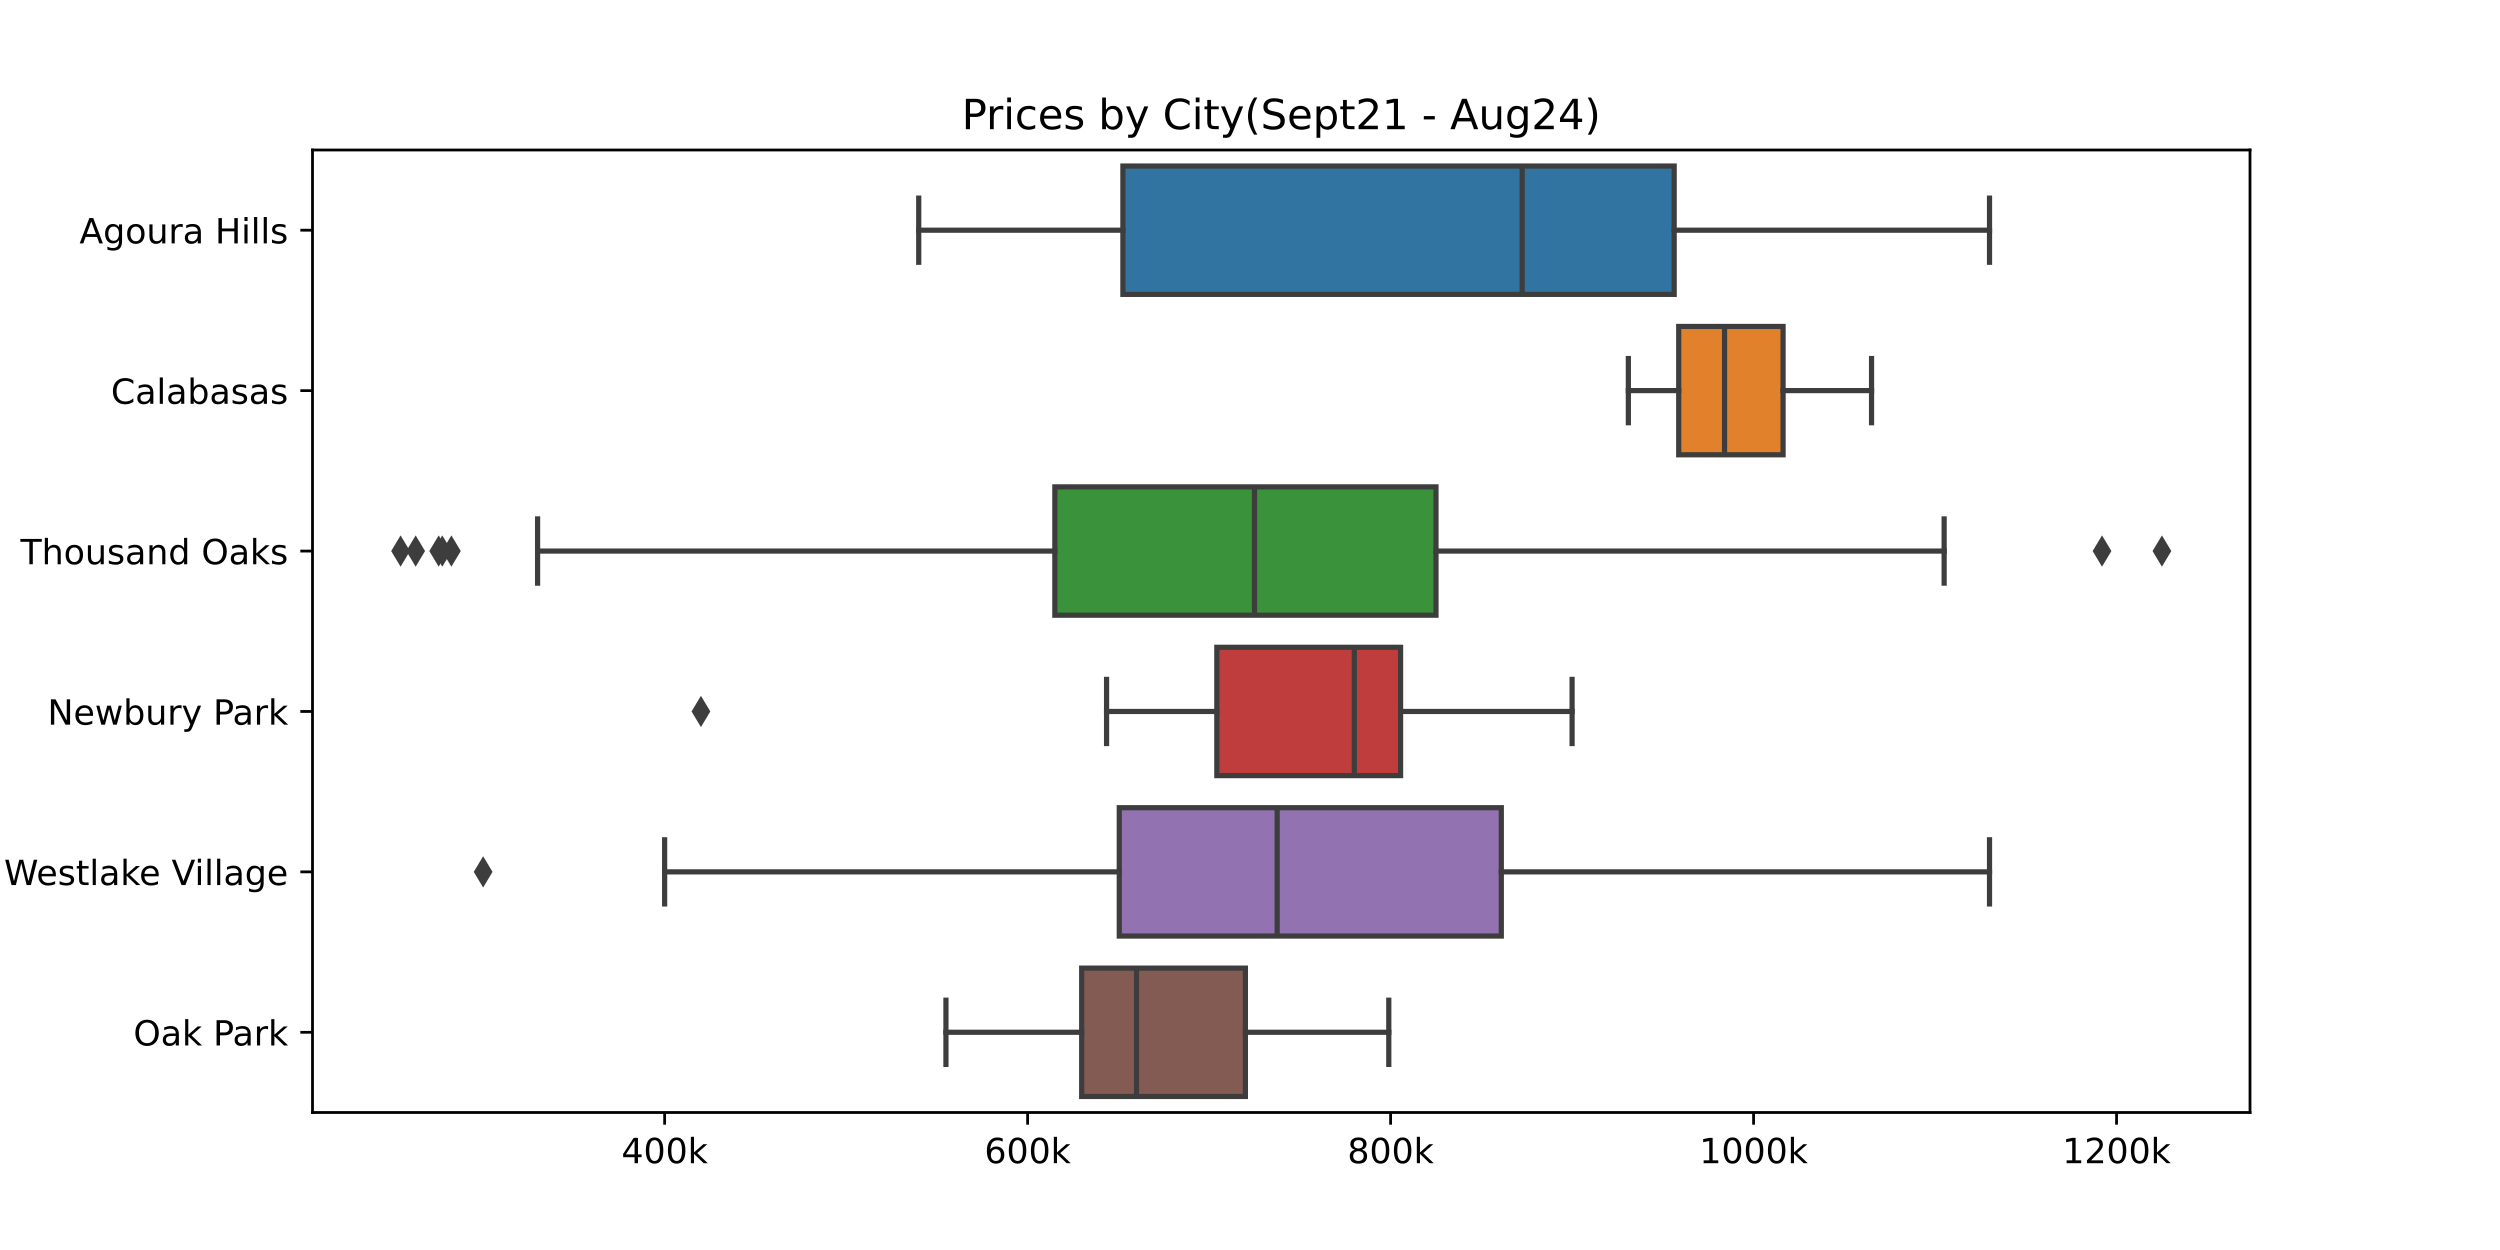
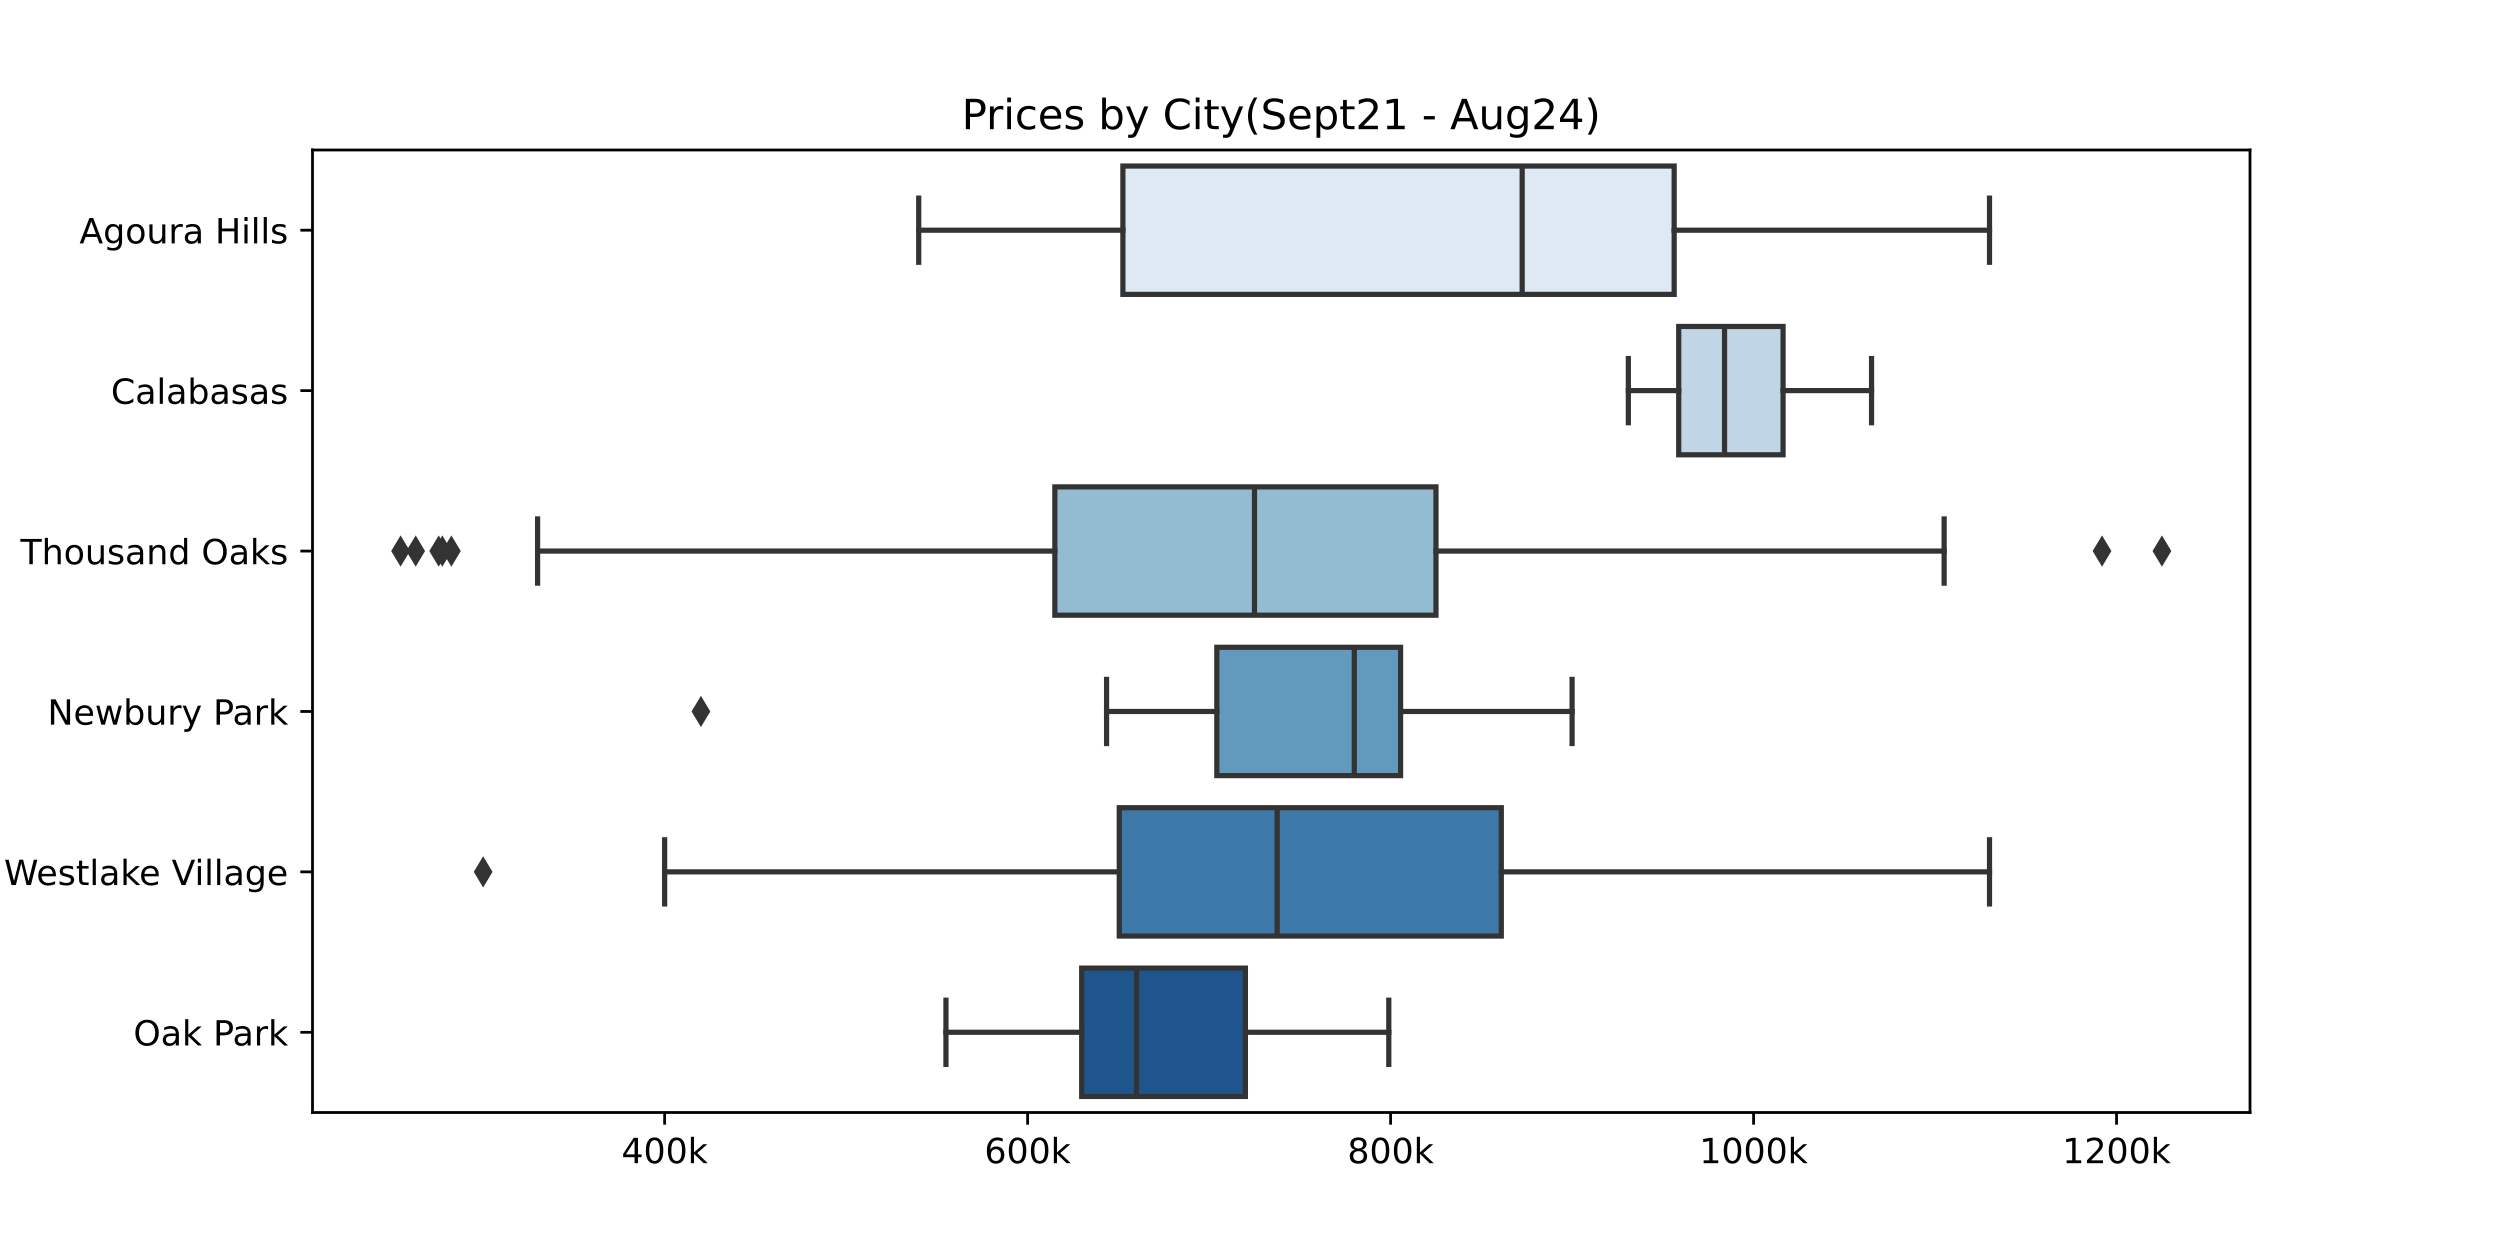
<svg xmlns="http://www.w3.org/2000/svg" xmlns:xlink="http://www.w3.org/1999/xlink" width="720pt" height="360pt" viewBox="0 0 720 360" version="1.1">
  <defs>
    <style type="text/css">*{stroke-linejoin: round; stroke-linecap: butt}</style>
  </defs>
  <g id="figure_1">
    <g id="patch_1">
      <path d="M 0 360  L 720 360  L 720 0  L 0 0  z " style="fill: #ffffff" />
    </g>
    <g id="axes_1">
      <g id="patch_2">
        <path d="M 90 320.4  L 648 320.4  L 648 43.2  L 90 43.2  z " style="fill: #ffffff" />
      </g>
      <g id="patch_3">
-         <path d="M 323.395 47.82  L 323.395 84.78  L 482.163 84.78  L 482.163 47.82  L 323.395 47.82  z " clip-path="url(#p91a67b2b25)" style="fill: #3274a1; stroke: #3d3d3d; stroke-width: 1.5; stroke-linejoin: miter" />
+         <path d="M 323.395 47.82  L 323.395 84.78  L 482.163 84.78  L 482.163 47.82  L 323.395 47.82  z " clip-path="url(#p7407e41c80)" style="fill: #dee9f3; stroke: #333333; stroke-width: 1.5; stroke-linejoin: miter" />
      </g>
      <g id="patch_4">
-         <path d="M 483.47 94.02  L 483.47 130.98  L 513.524 130.98  L 513.524 94.02  L 483.47 94.02  z " clip-path="url(#p91a67b2b25)" style="fill: #e1812c; stroke: #3d3d3d; stroke-width: 1.5; stroke-linejoin: miter" />
+         <path d="M 483.47 94.02  L 483.47 130.98  L 513.524 130.98  L 513.524 94.02  L 483.47 94.02  z " clip-path="url(#p7407e41c80)" style="fill: #c0d5e5; stroke: #333333; stroke-width: 1.5; stroke-linejoin: miter" />
      </g>
      <g id="patch_5">
-         <path d="M 303.794 140.22  L 303.794 177.18  L 413.56 177.18  L 413.56 140.22  L 303.794 140.22  z " clip-path="url(#p91a67b2b25)" style="fill: #3a923a; stroke: #3d3d3d; stroke-width: 1.5; stroke-linejoin: miter" />
+         <path d="M 303.794 140.22  L 303.794 177.18  L 413.56 177.18  L 413.56 140.22  L 303.794 140.22  z " clip-path="url(#p7407e41c80)" style="fill: #93bbd2; stroke: #333333; stroke-width: 1.5; stroke-linejoin: miter" />
      </g>
      <g id="patch_6">
-         <path d="M 350.444 186.42  L 350.444 223.38  L 403.367 223.38  L 403.367 186.42  L 350.444 186.42  z " clip-path="url(#p91a67b2b25)" style="fill: #c03d3e; stroke: #3d3d3d; stroke-width: 1.5; stroke-linejoin: miter" />
+         <path d="M 350.444 186.42  L 350.444 223.38  L 403.367 223.38  L 403.367 186.42  L 350.444 186.42  z " clip-path="url(#p7407e41c80)" style="fill: #629abe; stroke: #333333; stroke-width: 1.5; stroke-linejoin: miter" />
      </g>
      <g id="patch_7">
-         <path d="M 322.35 232.62  L 322.35 269.58  L 432.376 269.58  L 432.376 232.62  L 322.35 232.62  z " clip-path="url(#p91a67b2b25)" style="fill: #9372b2; stroke: #3d3d3d; stroke-width: 1.5; stroke-linejoin: miter" />
+         <path d="M 322.35 232.62  L 322.35 269.58  L 432.376 269.58  L 432.376 232.62  L 322.35 232.62  z " clip-path="url(#p7407e41c80)" style="fill: #3c78a8; stroke: #333333; stroke-width: 1.5; stroke-linejoin: miter" />
      </g>
      <g id="patch_8">
-         <path d="M 311.525 278.82  L 311.525 315.78  L 358.677 315.78  L 358.677 278.82  L 311.525 278.82  z " clip-path="url(#p91a67b2b25)" style="fill: #845b53; stroke: #3d3d3d; stroke-width: 1.5; stroke-linejoin: miter" />
+         <path d="M 311.525 278.82  L 311.525 315.78  L 358.677 315.78  L 358.677 278.82  L 311.525 278.82  z " clip-path="url(#p7407e41c80)" style="fill: #1e558d; stroke: #333333; stroke-width: 1.5; stroke-linejoin: miter" />
      </g>
      <g id="matplotlib.axis_1">
        <g id="xtick_1">
          <g id="line2d_1">
            <defs>
-               <path id="m6dd50bd3ed" d="M 0 0  L 0 3.5  " style="stroke: #000000; stroke-width: 0.8" />
+               <path id="mf06ebfdb02" d="M 0 0  L 0 3.5  " style="stroke: #000000; stroke-width: 0.8" />
            </defs>
            <g>
-               <use xlink:href="#m6dd50bd3ed" x="191.415" y="320.4" style="stroke: #000000; stroke-width: 0.8" />
+               <use xlink:href="#mf06ebfdb02" x="191.415" y="320.4" style="stroke: #000000; stroke-width: 0.8" />
            </g>
          </g>
          <g id="text_1">
            <g transform="translate(178.9763 334.9984) scale(0.1 -0.1)">
              <defs>
                <path id="DejaVuSans-34" d="M 2419 4116  L 825 1625  L 2419 1625  L 2419 4116  z M 2253 4666  L 3047 4666  L 3047 1625  L 3713 1625  L 3713 1100  L 3047 1100  L 3047 0  L 2419 0  L 2419 1100  L 313 1100  L 313 1709  L 2253 4666  z " transform="scale(0.015625)" />
                <path id="DejaVuSans-30" d="M 2034 4250  Q 1547 4250 1301 3770  Q 1056 3291 1056 2328  Q 1056 1369 1301 889  Q 1547 409 2034 409  Q 2525 409 2770 889  Q 3016 1369 3016 2328  Q 3016 3291 2770 3770  Q 2525 4250 2034 4250  z M 2034 4750  Q 2819 4750 3233 4129  Q 3647 3509 3647 2328  Q 3647 1150 3233 529  Q 2819 -91 2034 -91  Q 1250 -91 836 529  Q 422 1150 422 2328  Q 422 3509 836 4129  Q 1250 4750 2034 4750  z " transform="scale(0.015625)" />
                <path id="DejaVuSans-6b" d="M 581 4863  L 1159 4863  L 1159 1991  L 2875 3500  L 3609 3500  L 1753 1863  L 3688 0  L 2938 0  L 1159 1709  L 1159 0  L 581 0  L 581 4863  z " transform="scale(0.015625)" />
              </defs>
              <use xlink:href="#DejaVuSans-34" />
              <use xlink:href="#DejaVuSans-30" x="63.623" />
              <use xlink:href="#DejaVuSans-30" x="127.246" />
              <use xlink:href="#DejaVuSans-6b" x="190.869" />
            </g>
          </g>
        </g>
        <g id="xtick_2">
          <g id="line2d_2">
            <g>
-               <use xlink:href="#m6dd50bd3ed" x="295.954" y="320.4" style="stroke: #000000; stroke-width: 0.8" />
+               <use xlink:href="#mf06ebfdb02" x="295.954" y="320.4" style="stroke: #000000; stroke-width: 0.8" />
            </g>
          </g>
          <g id="text_2">
            <g transform="translate(283.5147 334.9984) scale(0.1 -0.1)">
              <defs>
                <path id="DejaVuSans-36" d="M 2113 2584  Q 1688 2584 1439 2293  Q 1191 2003 1191 1497  Q 1191 994 1439 701  Q 1688 409 2113 409  Q 2538 409 2786 701  Q 3034 994 3034 1497  Q 3034 2003 2786 2293  Q 2538 2584 2113 2584  z M 3366 4563  L 3366 3988  Q 3128 4100 2886 4159  Q 2644 4219 2406 4219  Q 1781 4219 1451 3797  Q 1122 3375 1075 2522  Q 1259 2794 1537 2939  Q 1816 3084 2150 3084  Q 2853 3084 3261 2657  Q 3669 2231 3669 1497  Q 3669 778 3244 343  Q 2819 -91 2113 -91  Q 1303 -91 875 529  Q 447 1150 447 2328  Q 447 3434 972 4092  Q 1497 4750 2381 4750  Q 2619 4750 2861 4703  Q 3103 4656 3366 4563  z " transform="scale(0.015625)" />
              </defs>
              <use xlink:href="#DejaVuSans-36" />
              <use xlink:href="#DejaVuSans-30" x="63.623" />
              <use xlink:href="#DejaVuSans-30" x="127.246" />
              <use xlink:href="#DejaVuSans-6b" x="190.869" />
            </g>
          </g>
        </g>
        <g id="xtick_3">
          <g id="line2d_3">
            <g>
-               <use xlink:href="#m6dd50bd3ed" x="400.492" y="320.4" style="stroke: #000000; stroke-width: 0.8" />
+               <use xlink:href="#mf06ebfdb02" x="400.492" y="320.4" style="stroke: #000000; stroke-width: 0.8" />
            </g>
          </g>
          <g id="text_3">
            <g transform="translate(388.0531 334.9984) scale(0.1 -0.1)">
              <defs>
                <path id="DejaVuSans-38" d="M 2034 2216  Q 1584 2216 1326 1975  Q 1069 1734 1069 1313  Q 1069 891 1326 650  Q 1584 409 2034 409  Q 2484 409 2743 651  Q 3003 894 3003 1313  Q 3003 1734 2745 1975  Q 2488 2216 2034 2216  z M 1403 2484  Q 997 2584 770 2862  Q 544 3141 544 3541  Q 544 4100 942 4425  Q 1341 4750 2034 4750  Q 2731 4750 3128 4425  Q 3525 4100 3525 3541  Q 3525 3141 3298 2862  Q 3072 2584 2669 2484  Q 3125 2378 3379 2068  Q 3634 1759 3634 1313  Q 3634 634 3220 271  Q 2806 -91 2034 -91  Q 1263 -91 848 271  Q 434 634 434 1313  Q 434 1759 690 2068  Q 947 2378 1403 2484  z M 1172 3481  Q 1172 3119 1398 2916  Q 1625 2713 2034 2713  Q 2441 2713 2670 2916  Q 2900 3119 2900 3481  Q 2900 3844 2670 4047  Q 2441 4250 2034 4250  Q 1625 4250 1398 4047  Q 1172 3844 1172 3481  z " transform="scale(0.015625)" />
              </defs>
              <use xlink:href="#DejaVuSans-38" />
              <use xlink:href="#DejaVuSans-30" x="63.623" />
              <use xlink:href="#DejaVuSans-30" x="127.246" />
              <use xlink:href="#DejaVuSans-6b" x="190.869" />
            </g>
          </g>
        </g>
        <g id="xtick_4">
          <g id="line2d_4">
            <g>
-               <use xlink:href="#m6dd50bd3ed" x="505.031" y="320.4" style="stroke: #000000; stroke-width: 0.8" />
+               <use xlink:href="#mf06ebfdb02" x="505.031" y="320.4" style="stroke: #000000; stroke-width: 0.8" />
            </g>
          </g>
          <g id="text_4">
            <g transform="translate(489.4103 334.9984) scale(0.1 -0.1)">
              <defs>
                <path id="DejaVuSans-31" d="M 794 531  L 1825 531  L 1825 4091  L 703 3866  L 703 4441  L 1819 4666  L 2450 4666  L 2450 531  L 3481 531  L 3481 0  L 794 0  L 794 531  z " transform="scale(0.015625)" />
              </defs>
              <use xlink:href="#DejaVuSans-31" />
              <use xlink:href="#DejaVuSans-30" x="63.623" />
              <use xlink:href="#DejaVuSans-30" x="127.246" />
              <use xlink:href="#DejaVuSans-30" x="190.869" />
              <use xlink:href="#DejaVuSans-6b" x="254.492" />
            </g>
          </g>
        </g>
        <g id="xtick_5">
          <g id="line2d_5">
            <g>
-               <use xlink:href="#m6dd50bd3ed" x="609.569" y="320.4" style="stroke: #000000; stroke-width: 0.8" />
+               <use xlink:href="#mf06ebfdb02" x="609.569" y="320.4" style="stroke: #000000; stroke-width: 0.8" />
            </g>
          </g>
          <g id="text_5">
            <g transform="translate(593.9487 334.9984) scale(0.1 -0.1)">
              <defs>
                <path id="DejaVuSans-32" d="M 1228 531  L 3431 531  L 3431 0  L 469 0  L 469 531  Q 828 903 1448 1529  Q 2069 2156 2228 2338  Q 2531 2678 2651 2914  Q 2772 3150 2772 3378  Q 2772 3750 2511 3984  Q 2250 4219 1831 4219  Q 1534 4219 1204 4116  Q 875 4013 500 3803  L 500 4441  Q 881 4594 1212 4672  Q 1544 4750 1819 4750  Q 2544 4750 2975 4387  Q 3406 4025 3406 3419  Q 3406 3131 3298 2873  Q 3191 2616 2906 2266  Q 2828 2175 2409 1742  Q 1991 1309 1228 531  z " transform="scale(0.015625)" />
              </defs>
              <use xlink:href="#DejaVuSans-31" />
              <use xlink:href="#DejaVuSans-32" x="63.623" />
              <use xlink:href="#DejaVuSans-30" x="127.246" />
              <use xlink:href="#DejaVuSans-30" x="190.869" />
              <use xlink:href="#DejaVuSans-6b" x="254.492" />
            </g>
          </g>
        </g>
      </g>
      <g id="matplotlib.axis_2">
        <g id="ytick_1">
          <g id="line2d_6">
            <defs>
-               <path id="meeba6865dc" d="M 0 0  L -3.5 0  " style="stroke: #000000; stroke-width: 0.8" />
+               <path id="mc9dc3279f4" d="M 0 0  L -3.5 0  " style="stroke: #000000; stroke-width: 0.8" />
            </defs>
            <g>
-               <use xlink:href="#meeba6865dc" x="90" y="66.3" style="stroke: #000000; stroke-width: 0.8" />
+               <use xlink:href="#mc9dc3279f4" x="90" y="66.3" style="stroke: #000000; stroke-width: 0.8" />
            </g>
          </g>
          <g id="text_6">
            <g transform="translate(22.87344 70.09922) scale(0.1 -0.1)">
              <defs>
                <path id="DejaVuSans-41" d="M 2188 4044  L 1331 1722  L 3047 1722  L 2188 4044  z M 1831 4666  L 2547 4666  L 4325 0  L 3669 0  L 3244 1197  L 1141 1197  L 716 0  L 50 0  L 1831 4666  z " transform="scale(0.015625)" />
                <path id="DejaVuSans-67" d="M 2906 1791  Q 2906 2416 2648 2759  Q 2391 3103 1925 3103  Q 1463 3103 1205 2759  Q 947 2416 947 1791  Q 947 1169 1205 825  Q 1463 481 1925 481  Q 2391 481 2648 825  Q 2906 1169 2906 1791  z M 3481 434  Q 3481 -459 3084 -895  Q 2688 -1331 1869 -1331  Q 1566 -1331 1297 -1286  Q 1028 -1241 775 -1147  L 775 -588  Q 1028 -725 1275 -790  Q 1522 -856 1778 -856  Q 2344 -856 2625 -561  Q 2906 -266 2906 331  L 2906 616  Q 2728 306 2450 153  Q 2172 0 1784 0  Q 1141 0 747 490  Q 353 981 353 1791  Q 353 2603 747 3093  Q 1141 3584 1784 3584  Q 2172 3584 2450 3431  Q 2728 3278 2906 2969  L 2906 3500  L 3481 3500  L 3481 434  z " transform="scale(0.015625)" />
                <path id="DejaVuSans-6f" d="M 1959 3097  Q 1497 3097 1228 2736  Q 959 2375 959 1747  Q 959 1119 1226 758  Q 1494 397 1959 397  Q 2419 397 2687 759  Q 2956 1122 2956 1747  Q 2956 2369 2687 2733  Q 2419 3097 1959 3097  z M 1959 3584  Q 2709 3584 3137 3096  Q 3566 2609 3566 1747  Q 3566 888 3137 398  Q 2709 -91 1959 -91  Q 1206 -91 779 398  Q 353 888 353 1747  Q 353 2609 779 3096  Q 1206 3584 1959 3584  z " transform="scale(0.015625)" />
                <path id="DejaVuSans-75" d="M 544 1381  L 544 3500  L 1119 3500  L 1119 1403  Q 1119 906 1312 657  Q 1506 409 1894 409  Q 2359 409 2629 706  Q 2900 1003 2900 1516  L 2900 3500  L 3475 3500  L 3475 0  L 2900 0  L 2900 538  Q 2691 219 2414 64  Q 2138 -91 1772 -91  Q 1169 -91 856 284  Q 544 659 544 1381  z M 1991 3584  L 1991 3584  z " transform="scale(0.015625)" />
                <path id="DejaVuSans-72" d="M 2631 2963  Q 2534 3019 2420 3045  Q 2306 3072 2169 3072  Q 1681 3072 1420 2755  Q 1159 2438 1159 1844  L 1159 0  L 581 0  L 581 3500  L 1159 3500  L 1159 2956  Q 1341 3275 1631 3429  Q 1922 3584 2338 3584  Q 2397 3584 2469 3576  Q 2541 3569 2628 3553  L 2631 2963  z " transform="scale(0.015625)" />
                <path id="DejaVuSans-61" d="M 2194 1759  Q 1497 1759 1228 1600  Q 959 1441 959 1056  Q 959 750 1161 570  Q 1363 391 1709 391  Q 2188 391 2477 730  Q 2766 1069 2766 1631  L 2766 1759  L 2194 1759  z M 3341 1997  L 3341 0  L 2766 0  L 2766 531  Q 2569 213 2275 61  Q 1981 -91 1556 -91  Q 1019 -91 701 211  Q 384 513 384 1019  Q 384 1609 779 1909  Q 1175 2209 1959 2209  L 2766 2209  L 2766 2266  Q 2766 2663 2505 2880  Q 2244 3097 1772 3097  Q 1472 3097 1187 3025  Q 903 2953 641 2809  L 641 3341  Q 956 3463 1253 3523  Q 1550 3584 1831 3584  Q 2591 3584 2966 3190  Q 3341 2797 3341 1997  z " transform="scale(0.015625)" />
                <path id="DejaVuSans-20" transform="scale(0.015625)" />
                <path id="DejaVuSans-48" d="M 628 4666  L 1259 4666  L 1259 2753  L 3553 2753  L 3553 4666  L 4184 4666  L 4184 0  L 3553 0  L 3553 2222  L 1259 2222  L 1259 0  L 628 0  L 628 4666  z " transform="scale(0.015625)" />
                <path id="DejaVuSans-69" d="M 603 3500  L 1178 3500  L 1178 0  L 603 0  L 603 3500  z M 603 4863  L 1178 4863  L 1178 4134  L 603 4134  L 603 4863  z " transform="scale(0.015625)" />
                <path id="DejaVuSans-6c" d="M 603 4863  L 1178 4863  L 1178 0  L 603 0  L 603 4863  z " transform="scale(0.015625)" />
                <path id="DejaVuSans-73" d="M 2834 3397  L 2834 2853  Q 2591 2978 2328 3040  Q 2066 3103 1784 3103  Q 1356 3103 1142 2972  Q 928 2841 928 2578  Q 928 2378 1081 2264  Q 1234 2150 1697 2047  L 1894 2003  Q 2506 1872 2764 1633  Q 3022 1394 3022 966  Q 3022 478 2636 193  Q 2250 -91 1575 -91  Q 1294 -91 989 -36  Q 684 19 347 128  L 347 722  Q 666 556 975 473  Q 1284 391 1588 391  Q 1994 391 2212 530  Q 2431 669 2431 922  Q 2431 1156 2273 1281  Q 2116 1406 1581 1522  L 1381 1569  Q 847 1681 609 1914  Q 372 2147 372 2553  Q 372 3047 722 3315  Q 1072 3584 1716 3584  Q 2034 3584 2315 3537  Q 2597 3491 2834 3397  z " transform="scale(0.015625)" />
              </defs>
              <use xlink:href="#DejaVuSans-41" />
              <use xlink:href="#DejaVuSans-67" x="68.408" />
              <use xlink:href="#DejaVuSans-6f" x="131.885" />
              <use xlink:href="#DejaVuSans-75" x="193.066" />
              <use xlink:href="#DejaVuSans-72" x="256.445" />
              <use xlink:href="#DejaVuSans-61" x="297.559" />
              <use xlink:href="#DejaVuSans-20" x="358.838" />
              <use xlink:href="#DejaVuSans-48" x="390.625" />
              <use xlink:href="#DejaVuSans-69" x="465.82" />
              <use xlink:href="#DejaVuSans-6c" x="493.604" />
              <use xlink:href="#DejaVuSans-6c" x="521.387" />
              <use xlink:href="#DejaVuSans-73" x="549.17" />
            </g>
          </g>
        </g>
        <g id="ytick_2">
          <g id="line2d_7">
            <g>
-               <use xlink:href="#meeba6865dc" x="90" y="112.5" style="stroke: #000000; stroke-width: 0.8" />
+               <use xlink:href="#mc9dc3279f4" x="90" y="112.5" style="stroke: #000000; stroke-width: 0.8" />
            </g>
          </g>
          <g id="text_7">
            <g transform="translate(31.95938 116.2992) scale(0.1 -0.1)">
              <defs>
                <path id="DejaVuSans-43" d="M 4122 4306  L 4122 3641  Q 3803 3938 3442 4084  Q 3081 4231 2675 4231  Q 1875 4231 1450 3742  Q 1025 3253 1025 2328  Q 1025 1406 1450 917  Q 1875 428 2675 428  Q 3081 428 3442 575  Q 3803 722 4122 1019  L 4122 359  Q 3791 134 3420 21  Q 3050 -91 2638 -91  Q 1578 -91 968 557  Q 359 1206 359 2328  Q 359 3453 968 4101  Q 1578 4750 2638 4750  Q 3056 4750 3426 4639  Q 3797 4528 4122 4306  z " transform="scale(0.015625)" />
                <path id="DejaVuSans-62" d="M 3116 1747  Q 3116 2381 2855 2742  Q 2594 3103 2138 3103  Q 1681 3103 1420 2742  Q 1159 2381 1159 1747  Q 1159 1113 1420 752  Q 1681 391 2138 391  Q 2594 391 2855 752  Q 3116 1113 3116 1747  z M 1159 2969  Q 1341 3281 1617 3432  Q 1894 3584 2278 3584  Q 2916 3584 3314 3078  Q 3713 2572 3713 1747  Q 3713 922 3314 415  Q 2916 -91 2278 -91  Q 1894 -91 1617 61  Q 1341 213 1159 525  L 1159 0  L 581 0  L 581 4863  L 1159 4863  L 1159 2969  z " transform="scale(0.015625)" />
              </defs>
              <use xlink:href="#DejaVuSans-43" />
              <use xlink:href="#DejaVuSans-61" x="69.824" />
              <use xlink:href="#DejaVuSans-6c" x="131.104" />
              <use xlink:href="#DejaVuSans-61" x="158.887" />
              <use xlink:href="#DejaVuSans-62" x="220.166" />
              <use xlink:href="#DejaVuSans-61" x="283.643" />
              <use xlink:href="#DejaVuSans-73" x="344.922" />
              <use xlink:href="#DejaVuSans-61" x="397.021" />
              <use xlink:href="#DejaVuSans-73" x="458.301" />
            </g>
          </g>
        </g>
        <g id="ytick_3">
          <g id="line2d_8">
            <g>
-               <use xlink:href="#meeba6865dc" x="90" y="158.7" style="stroke: #000000; stroke-width: 0.8" />
+               <use xlink:href="#mc9dc3279f4" x="90" y="158.7" style="stroke: #000000; stroke-width: 0.8" />
            </g>
          </g>
          <g id="text_8">
            <g transform="translate(5.896875 162.4992) scale(0.1 -0.1)">
              <defs>
                <path id="DejaVuSans-54" d="M -19 4666  L 3928 4666  L 3928 4134  L 2272 4134  L 2272 0  L 1638 0  L 1638 4134  L -19 4134  L -19 4666  z " transform="scale(0.015625)" />
                <path id="DejaVuSans-68" d="M 3513 2113  L 3513 0  L 2938 0  L 2938 2094  Q 2938 2591 2744 2837  Q 2550 3084 2163 3084  Q 1697 3084 1428 2787  Q 1159 2491 1159 1978  L 1159 0  L 581 0  L 581 4863  L 1159 4863  L 1159 2956  Q 1366 3272 1645 3428  Q 1925 3584 2291 3584  Q 2894 3584 3203 3211  Q 3513 2838 3513 2113  z " transform="scale(0.015625)" />
                <path id="DejaVuSans-6e" d="M 3513 2113  L 3513 0  L 2938 0  L 2938 2094  Q 2938 2591 2744 2837  Q 2550 3084 2163 3084  Q 1697 3084 1428 2787  Q 1159 2491 1159 1978  L 1159 0  L 581 0  L 581 3500  L 1159 3500  L 1159 2956  Q 1366 3272 1645 3428  Q 1925 3584 2291 3584  Q 2894 3584 3203 3211  Q 3513 2838 3513 2113  z " transform="scale(0.015625)" />
                <path id="DejaVuSans-64" d="M 2906 2969  L 2906 4863  L 3481 4863  L 3481 0  L 2906 0  L 2906 525  Q 2725 213 2448 61  Q 2172 -91 1784 -91  Q 1150 -91 751 415  Q 353 922 353 1747  Q 353 2572 751 3078  Q 1150 3584 1784 3584  Q 2172 3584 2448 3432  Q 2725 3281 2906 2969  z M 947 1747  Q 947 1113 1208 752  Q 1469 391 1925 391  Q 2381 391 2643 752  Q 2906 1113 2906 1747  Q 2906 2381 2643 2742  Q 2381 3103 1925 3103  Q 1469 3103 1208 2742  Q 947 2381 947 1747  z " transform="scale(0.015625)" />
                <path id="DejaVuSans-4f" d="M 2522 4238  Q 1834 4238 1429 3725  Q 1025 3213 1025 2328  Q 1025 1447 1429 934  Q 1834 422 2522 422  Q 3209 422 3611 934  Q 4013 1447 4013 2328  Q 4013 3213 3611 3725  Q 3209 4238 2522 4238  z M 2522 4750  Q 3503 4750 4090 4092  Q 4678 3434 4678 2328  Q 4678 1225 4090 567  Q 3503 -91 2522 -91  Q 1538 -91 948 565  Q 359 1222 359 2328  Q 359 3434 948 4092  Q 1538 4750 2522 4750  z " transform="scale(0.015625)" />
              </defs>
              <use xlink:href="#DejaVuSans-54" />
              <use xlink:href="#DejaVuSans-68" x="61.084" />
              <use xlink:href="#DejaVuSans-6f" x="124.463" />
              <use xlink:href="#DejaVuSans-75" x="185.645" />
              <use xlink:href="#DejaVuSans-73" x="249.023" />
              <use xlink:href="#DejaVuSans-61" x="301.123" />
              <use xlink:href="#DejaVuSans-6e" x="362.402" />
              <use xlink:href="#DejaVuSans-64" x="425.781" />
              <use xlink:href="#DejaVuSans-20" x="489.258" />
              <use xlink:href="#DejaVuSans-4f" x="521.045" />
              <use xlink:href="#DejaVuSans-61" x="599.756" />
              <use xlink:href="#DejaVuSans-6b" x="661.035" />
              <use xlink:href="#DejaVuSans-73" x="718.945" />
            </g>
          </g>
        </g>
        <g id="ytick_4">
          <g id="line2d_9">
            <g>
-               <use xlink:href="#meeba6865dc" x="90" y="204.9" style="stroke: #000000; stroke-width: 0.8" />
+               <use xlink:href="#mc9dc3279f4" x="90" y="204.9" style="stroke: #000000; stroke-width: 0.8" />
            </g>
          </g>
          <g id="text_9">
            <g transform="translate(13.68437 208.6992) scale(0.1 -0.1)">
              <defs>
                <path id="DejaVuSans-4e" d="M 628 4666  L 1478 4666  L 3547 763  L 3547 4666  L 4159 4666  L 4159 0  L 3309 0  L 1241 3903  L 1241 0  L 628 0  L 628 4666  z " transform="scale(0.015625)" />
                <path id="DejaVuSans-65" d="M 3597 1894  L 3597 1613  L 953 1613  Q 991 1019 1311 708  Q 1631 397 2203 397  Q 2534 397 2845 478  Q 3156 559 3463 722  L 3463 178  Q 3153 47 2828 -22  Q 2503 -91 2169 -91  Q 1331 -91 842 396  Q 353 884 353 1716  Q 353 2575 817 3079  Q 1281 3584 2069 3584  Q 2775 3584 3186 3129  Q 3597 2675 3597 1894  z M 3022 2063  Q 3016 2534 2758 2815  Q 2500 3097 2075 3097  Q 1594 3097 1305 2825  Q 1016 2553 972 2059  L 3022 2063  z " transform="scale(0.015625)" />
                <path id="DejaVuSans-77" d="M 269 3500  L 844 3500  L 1563 769  L 2278 3500  L 2956 3500  L 3675 769  L 4391 3500  L 4966 3500  L 4050 0  L 3372 0  L 2619 2869  L 1863 0  L 1184 0  L 269 3500  z " transform="scale(0.015625)" />
                <path id="DejaVuSans-79" d="M 2059 -325  Q 1816 -950 1584 -1140  Q 1353 -1331 966 -1331  L 506 -1331  L 506 -850  L 844 -850  Q 1081 -850 1212 -737  Q 1344 -625 1503 -206  L 1606 56  L 191 3500  L 800 3500  L 1894 763  L 2988 3500  L 3597 3500  L 2059 -325  z " transform="scale(0.015625)" />
                <path id="DejaVuSans-50" d="M 1259 4147  L 1259 2394  L 2053 2394  Q 2494 2394 2734 2622  Q 2975 2850 2975 3272  Q 2975 3691 2734 3919  Q 2494 4147 2053 4147  L 1259 4147  z M 628 4666  L 2053 4666  Q 2838 4666 3239 4311  Q 3641 3956 3641 3272  Q 3641 2581 3239 2228  Q 2838 1875 2053 1875  L 1259 1875  L 1259 0  L 628 0  L 628 4666  z " transform="scale(0.015625)" />
              </defs>
              <use xlink:href="#DejaVuSans-4e" />
              <use xlink:href="#DejaVuSans-65" x="74.805" />
              <use xlink:href="#DejaVuSans-77" x="136.328" />
              <use xlink:href="#DejaVuSans-62" x="218.115" />
              <use xlink:href="#DejaVuSans-75" x="281.592" />
              <use xlink:href="#DejaVuSans-72" x="344.971" />
              <use xlink:href="#DejaVuSans-79" x="386.084" />
              <use xlink:href="#DejaVuSans-20" x="445.264" />
              <use xlink:href="#DejaVuSans-50" x="477.051" />
              <use xlink:href="#DejaVuSans-61" x="532.854" />
              <use xlink:href="#DejaVuSans-72" x="594.133" />
              <use xlink:href="#DejaVuSans-6b" x="635.246" />
            </g>
          </g>
        </g>
        <g id="ytick_5">
          <g id="line2d_10">
            <g>
-               <use xlink:href="#meeba6865dc" x="90" y="251.1" style="stroke: #000000; stroke-width: 0.8" />
+               <use xlink:href="#mc9dc3279f4" x="90" y="251.1" style="stroke: #000000; stroke-width: 0.8" />
            </g>
          </g>
          <g id="text_10">
            <g transform="translate(1.171875 254.8992) scale(0.1 -0.1)">
              <defs>
                <path id="DejaVuSans-57" d="M 213 4666  L 850 4666  L 1831 722  L 2809 4666  L 3519 4666  L 4500 722  L 5478 4666  L 6119 4666  L 4947 0  L 4153 0  L 3169 4050  L 2175 0  L 1381 0  L 213 4666  z " transform="scale(0.015625)" />
                <path id="DejaVuSans-74" d="M 1172 4494  L 1172 3500  L 2356 3500  L 2356 3053  L 1172 3053  L 1172 1153  Q 1172 725 1289 603  Q 1406 481 1766 481  L 2356 481  L 2356 0  L 1766 0  Q 1100 0 847 248  Q 594 497 594 1153  L 594 3053  L 172 3053  L 172 3500  L 594 3500  L 594 4494  L 1172 4494  z " transform="scale(0.015625)" />
                <path id="DejaVuSans-56" d="M 1831 0  L 50 4666  L 709 4666  L 2188 738  L 3669 4666  L 4325 4666  L 2547 0  L 1831 0  z " transform="scale(0.015625)" />
              </defs>
              <use xlink:href="#DejaVuSans-57" />
              <use xlink:href="#DejaVuSans-65" x="93.002" />
              <use xlink:href="#DejaVuSans-73" x="154.525" />
              <use xlink:href="#DejaVuSans-74" x="206.625" />
              <use xlink:href="#DejaVuSans-6c" x="245.834" />
              <use xlink:href="#DejaVuSans-61" x="273.617" />
              <use xlink:href="#DejaVuSans-6b" x="334.896" />
              <use xlink:href="#DejaVuSans-65" x="389.182" />
              <use xlink:href="#DejaVuSans-20" x="450.705" />
              <use xlink:href="#DejaVuSans-56" x="482.492" />
              <use xlink:href="#DejaVuSans-69" x="548.65" />
              <use xlink:href="#DejaVuSans-6c" x="576.434" />
              <use xlink:href="#DejaVuSans-6c" x="604.217" />
              <use xlink:href="#DejaVuSans-61" x="632" />
              <use xlink:href="#DejaVuSans-67" x="693.279" />
              <use xlink:href="#DejaVuSans-65" x="756.756" />
            </g>
          </g>
        </g>
        <g id="ytick_6">
          <g id="line2d_11">
            <g>
-               <use xlink:href="#meeba6865dc" x="90" y="297.3" style="stroke: #000000; stroke-width: 0.8" />
+               <use xlink:href="#mc9dc3279f4" x="90" y="297.3" style="stroke: #000000; stroke-width: 0.8" />
            </g>
          </g>
          <g id="text_11">
            <g transform="translate(38.42188 301.0992) scale(0.1 -0.1)">
              <use xlink:href="#DejaVuSans-4f" />
              <use xlink:href="#DejaVuSans-61" x="78.711" />
              <use xlink:href="#DejaVuSans-6b" x="139.99" />
              <use xlink:href="#DejaVuSans-20" x="197.9" />
              <use xlink:href="#DejaVuSans-50" x="229.688" />
              <use xlink:href="#DejaVuSans-61" x="285.49" />
              <use xlink:href="#DejaVuSans-72" x="346.77" />
              <use xlink:href="#DejaVuSans-6b" x="387.883" />
            </g>
          </g>
        </g>
      </g>
      <g id="line2d_12">
-         <path d="M 323.395 66.3  L 264.592 66.3  " clip-path="url(#p91a67b2b25)" style="fill: none; stroke: #3d3d3d; stroke-width: 1.5; stroke-linecap: square" />
+         <path d="M 323.395 66.3  L 264.592 66.3  " clip-path="url(#p7407e41c80)" style="fill: none; stroke: #333333; stroke-width: 1.5; stroke-linecap: square" />
      </g>
      <g id="line2d_13">
-         <path d="M 482.163 66.3  L 572.981 66.3  " clip-path="url(#p91a67b2b25)" style="fill: none; stroke: #3d3d3d; stroke-width: 1.5; stroke-linecap: square" />
+         <path d="M 482.163 66.3  L 572.981 66.3  " clip-path="url(#p7407e41c80)" style="fill: none; stroke: #333333; stroke-width: 1.5; stroke-linecap: square" />
      </g>
      <g id="line2d_14">
-         <path d="M 264.592 57.06  L 264.592 75.54  " clip-path="url(#p91a67b2b25)" style="fill: none; stroke: #3d3d3d; stroke-width: 1.5; stroke-linecap: square" />
+         <path d="M 264.592 57.06  L 264.592 75.54  " clip-path="url(#p7407e41c80)" style="fill: none; stroke: #333333; stroke-width: 1.5; stroke-linecap: square" />
      </g>
      <g id="line2d_15">
-         <path d="M 572.981 57.06  L 572.981 75.54  " clip-path="url(#p91a67b2b25)" style="fill: none; stroke: #3d3d3d; stroke-width: 1.5; stroke-linecap: square" />
+         <path d="M 572.981 57.06  L 572.981 75.54  " clip-path="url(#p7407e41c80)" style="fill: none; stroke: #333333; stroke-width: 1.5; stroke-linecap: square" />
      </g>
      <g id="line2d_16" />
      <g id="line2d_17">
-         <path d="M 483.47 112.5  L 468.965 112.5  " clip-path="url(#p91a67b2b25)" style="fill: none; stroke: #3d3d3d; stroke-width: 1.5; stroke-linecap: square" />
+         <path d="M 483.47 112.5  L 468.965 112.5  " clip-path="url(#p7407e41c80)" style="fill: none; stroke: #333333; stroke-width: 1.5; stroke-linecap: square" />
      </g>
      <g id="line2d_18">
-         <path d="M 513.524 112.5  L 539.006 112.5  " clip-path="url(#p91a67b2b25)" style="fill: none; stroke: #3d3d3d; stroke-width: 1.5; stroke-linecap: square" />
+         <path d="M 513.524 112.5  L 539.006 112.5  " clip-path="url(#p7407e41c80)" style="fill: none; stroke: #333333; stroke-width: 1.5; stroke-linecap: square" />
      </g>
      <g id="line2d_19">
-         <path d="M 468.965 103.26  L 468.965 121.74  " clip-path="url(#p91a67b2b25)" style="fill: none; stroke: #3d3d3d; stroke-width: 1.5; stroke-linecap: square" />
+         <path d="M 468.965 103.26  L 468.965 121.74  " clip-path="url(#p7407e41c80)" style="fill: none; stroke: #333333; stroke-width: 1.5; stroke-linecap: square" />
      </g>
      <g id="line2d_20">
-         <path d="M 539.006 103.26  L 539.006 121.74  " clip-path="url(#p91a67b2b25)" style="fill: none; stroke: #3d3d3d; stroke-width: 1.5; stroke-linecap: square" />
+         <path d="M 539.006 103.26  L 539.006 121.74  " clip-path="url(#p7407e41c80)" style="fill: none; stroke: #333333; stroke-width: 1.5; stroke-linecap: square" />
      </g>
      <g id="line2d_21" />
      <g id="line2d_22">
-         <path d="M 303.794 158.7  L 154.827 158.7  " clip-path="url(#p91a67b2b25)" style="fill: none; stroke: #3d3d3d; stroke-width: 1.5; stroke-linecap: square" />
+         <path d="M 303.794 158.7  L 154.827 158.7  " clip-path="url(#p7407e41c80)" style="fill: none; stroke: #333333; stroke-width: 1.5; stroke-linecap: square" />
      </g>
      <g id="line2d_23">
-         <path d="M 413.56 158.7  L 559.913 158.7  " clip-path="url(#p91a67b2b25)" style="fill: none; stroke: #3d3d3d; stroke-width: 1.5; stroke-linecap: square" />
+         <path d="M 413.56 158.7  L 559.913 158.7  " clip-path="url(#p7407e41c80)" style="fill: none; stroke: #333333; stroke-width: 1.5; stroke-linecap: square" />
      </g>
      <g id="line2d_24">
-         <path d="M 154.827 149.46  L 154.827 167.94  " clip-path="url(#p91a67b2b25)" style="fill: none; stroke: #3d3d3d; stroke-width: 1.5; stroke-linecap: square" />
+         <path d="M 154.827 149.46  L 154.827 167.94  " clip-path="url(#p7407e41c80)" style="fill: none; stroke: #333333; stroke-width: 1.5; stroke-linecap: square" />
      </g>
      <g id="line2d_25">
-         <path d="M 559.913 149.46  L 559.913 167.94  " clip-path="url(#p91a67b2b25)" style="fill: none; stroke: #3d3d3d; stroke-width: 1.5; stroke-linecap: square" />
+         <path d="M 559.913 149.46  L 559.913 167.94  " clip-path="url(#p7407e41c80)" style="fill: none; stroke: #333333; stroke-width: 1.5; stroke-linecap: square" />
      </g>
      <g id="line2d_26">
        <defs>
-           <path id="m8382e6ffe2" d="M -0 3.536  L 2.121 0  L -0 -3.536  L -2.121 -0  z " style="stroke: #3d3d3d; stroke-linejoin: miter" />
+           <path id="m858e54196e" d="M -0 3.536  L 2.121 0  L -0 -3.536  L -2.121 -0  z " style="stroke: #333333; stroke-linejoin: miter" />
        </defs>
-         <g clip-path="url(#p91a67b2b25)">
-           <use xlink:href="#m8382e6ffe2" x="127.386" y="158.7" style="fill: #3d3d3d; stroke: #3d3d3d; stroke-linejoin: miter" />
-           <use xlink:href="#m8382e6ffe2" x="129.999" y="158.7" style="fill: #3d3d3d; stroke: #3d3d3d; stroke-linejoin: miter" />
-           <use xlink:href="#m8382e6ffe2" x="126.34" y="158.7" style="fill: #3d3d3d; stroke: #3d3d3d; stroke-linejoin: miter" />
-           <use xlink:href="#m8382e6ffe2" x="119.711" y="158.7" style="fill: #3d3d3d; stroke: #3d3d3d; stroke-linejoin: miter" />
-           <use xlink:href="#m8382e6ffe2" x="115.364" y="158.7" style="fill: #3d3d3d; stroke: #3d3d3d; stroke-linejoin: miter" />
-           <use xlink:href="#m8382e6ffe2" x="605.38" y="158.7" style="fill: #3d3d3d; stroke: #3d3d3d; stroke-linejoin: miter" />
-           <use xlink:href="#m8382e6ffe2" x="622.636" y="158.7" style="fill: #3d3d3d; stroke: #3d3d3d; stroke-linejoin: miter" />
+         <g clip-path="url(#p7407e41c80)">
+           <use xlink:href="#m858e54196e" x="127.386" y="158.7" style="fill: #333333; stroke: #333333; stroke-linejoin: miter" />
+           <use xlink:href="#m858e54196e" x="129.999" y="158.7" style="fill: #333333; stroke: #333333; stroke-linejoin: miter" />
+           <use xlink:href="#m858e54196e" x="126.34" y="158.7" style="fill: #333333; stroke: #333333; stroke-linejoin: miter" />
+           <use xlink:href="#m858e54196e" x="119.711" y="158.7" style="fill: #333333; stroke: #333333; stroke-linejoin: miter" />
+           <use xlink:href="#m858e54196e" x="115.364" y="158.7" style="fill: #333333; stroke: #333333; stroke-linejoin: miter" />
+           <use xlink:href="#m858e54196e" x="605.38" y="158.7" style="fill: #333333; stroke: #333333; stroke-linejoin: miter" />
+           <use xlink:href="#m858e54196e" x="622.636" y="158.7" style="fill: #333333; stroke: #333333; stroke-linejoin: miter" />
        </g>
      </g>
      <g id="line2d_27">
-         <path d="M 350.444 204.9  L 318.691 204.9  " clip-path="url(#p91a67b2b25)" style="fill: none; stroke: #3d3d3d; stroke-width: 1.5; stroke-linecap: square" />
+         <path d="M 350.444 204.9  L 318.691 204.9  " clip-path="url(#p7407e41c80)" style="fill: none; stroke: #333333; stroke-width: 1.5; stroke-linecap: square" />
      </g>
      <g id="line2d_28">
-         <path d="M 403.367 204.9  L 452.761 204.9  " clip-path="url(#p91a67b2b25)" style="fill: none; stroke: #3d3d3d; stroke-width: 1.5; stroke-linecap: square" />
+         <path d="M 403.367 204.9  L 452.761 204.9  " clip-path="url(#p7407e41c80)" style="fill: none; stroke: #333333; stroke-width: 1.5; stroke-linecap: square" />
      </g>
      <g id="line2d_29">
-         <path d="M 318.691 195.66  L 318.691 214.14  " clip-path="url(#p91a67b2b25)" style="fill: none; stroke: #3d3d3d; stroke-width: 1.5; stroke-linecap: square" />
+         <path d="M 318.691 195.66  L 318.691 214.14  " clip-path="url(#p7407e41c80)" style="fill: none; stroke: #333333; stroke-width: 1.5; stroke-linecap: square" />
      </g>
      <g id="line2d_30">
-         <path d="M 452.761 195.66  L 452.761 214.14  " clip-path="url(#p91a67b2b25)" style="fill: none; stroke: #3d3d3d; stroke-width: 1.5; stroke-linecap: square" />
+         <path d="M 452.761 195.66  L 452.761 214.14  " clip-path="url(#p7407e41c80)" style="fill: none; stroke: #333333; stroke-width: 1.5; stroke-linecap: square" />
      </g>
      <g id="line2d_31">
-         <g clip-path="url(#p91a67b2b25)">
-           <use xlink:href="#m8382e6ffe2" x="201.869" y="204.9" style="fill: #3d3d3d; stroke: #3d3d3d; stroke-linejoin: miter" />
+         <g clip-path="url(#p7407e41c80)">
+           <use xlink:href="#m858e54196e" x="201.869" y="204.9" style="fill: #333333; stroke: #333333; stroke-linejoin: miter" />
        </g>
      </g>
      <g id="line2d_32">
-         <path d="M 322.35 251.1  L 191.415 251.1  " clip-path="url(#p91a67b2b25)" style="fill: none; stroke: #3d3d3d; stroke-width: 1.5; stroke-linecap: square" />
+         <path d="M 322.35 251.1  L 191.415 251.1  " clip-path="url(#p7407e41c80)" style="fill: none; stroke: #333333; stroke-width: 1.5; stroke-linecap: square" />
      </g>
      <g id="line2d_33">
-         <path d="M 432.376 251.1  L 572.981 251.1  " clip-path="url(#p91a67b2b25)" style="fill: none; stroke: #3d3d3d; stroke-width: 1.5; stroke-linecap: square" />
+         <path d="M 432.376 251.1  L 572.981 251.1  " clip-path="url(#p7407e41c80)" style="fill: none; stroke: #333333; stroke-width: 1.5; stroke-linecap: square" />
      </g>
      <g id="line2d_34">
-         <path d="M 191.415 241.86  L 191.415 260.34  " clip-path="url(#p91a67b2b25)" style="fill: none; stroke: #3d3d3d; stroke-width: 1.5; stroke-linecap: square" />
+         <path d="M 191.415 241.86  L 191.415 260.34  " clip-path="url(#p7407e41c80)" style="fill: none; stroke: #333333; stroke-width: 1.5; stroke-linecap: square" />
      </g>
      <g id="line2d_35">
-         <path d="M 572.981 241.86  L 572.981 260.34  " clip-path="url(#p91a67b2b25)" style="fill: none; stroke: #3d3d3d; stroke-width: 1.5; stroke-linecap: square" />
+         <path d="M 572.981 241.86  L 572.981 260.34  " clip-path="url(#p7407e41c80)" style="fill: none; stroke: #333333; stroke-width: 1.5; stroke-linecap: square" />
      </g>
      <g id="line2d_36">
-         <g clip-path="url(#p91a67b2b25)">
-           <use xlink:href="#m8382e6ffe2" x="139.146" y="251.1" style="fill: #3d3d3d; stroke: #3d3d3d; stroke-linejoin: miter" />
+         <g clip-path="url(#p7407e41c80)">
+           <use xlink:href="#m858e54196e" x="139.146" y="251.1" style="fill: #333333; stroke: #333333; stroke-linejoin: miter" />
        </g>
      </g>
      <g id="line2d_37">
-         <path d="M 311.525 297.3  L 272.433 297.3  " clip-path="url(#p91a67b2b25)" style="fill: none; stroke: #3d3d3d; stroke-width: 1.5; stroke-linecap: square" />
+         <path d="M 311.525 297.3  L 272.433 297.3  " clip-path="url(#p7407e41c80)" style="fill: none; stroke: #333333; stroke-width: 1.5; stroke-linecap: square" />
      </g>
      <g id="line2d_38">
-         <path d="M 358.677 297.3  L 399.97 297.3  " clip-path="url(#p91a67b2b25)" style="fill: none; stroke: #3d3d3d; stroke-width: 1.5; stroke-linecap: square" />
+         <path d="M 358.677 297.3  L 399.97 297.3  " clip-path="url(#p7407e41c80)" style="fill: none; stroke: #333333; stroke-width: 1.5; stroke-linecap: square" />
      </g>
      <g id="line2d_39">
-         <path d="M 272.433 288.06  L 272.433 306.54  " clip-path="url(#p91a67b2b25)" style="fill: none; stroke: #3d3d3d; stroke-width: 1.5; stroke-linecap: square" />
+         <path d="M 272.433 288.06  L 272.433 306.54  " clip-path="url(#p7407e41c80)" style="fill: none; stroke: #333333; stroke-width: 1.5; stroke-linecap: square" />
      </g>
      <g id="line2d_40">
-         <path d="M 399.97 288.06  L 399.97 306.54  " clip-path="url(#p91a67b2b25)" style="fill: none; stroke: #3d3d3d; stroke-width: 1.5; stroke-linecap: square" />
+         <path d="M 399.97 288.06  L 399.97 306.54  " clip-path="url(#p7407e41c80)" style="fill: none; stroke: #333333; stroke-width: 1.5; stroke-linecap: square" />
      </g>
      <g id="line2d_41" />
      <g id="line2d_42">
-         <path d="M 438.387 47.82  L 438.387 84.78  " clip-path="url(#p91a67b2b25)" style="fill: none; stroke: #3d3d3d; stroke-width: 1.5" />
+         <path d="M 438.387 47.82  L 438.387 84.78  " clip-path="url(#p7407e41c80)" style="fill: none; stroke: #333333; stroke-width: 1.5" />
      </g>
      <g id="line2d_43">
-         <path d="M 496.668 94.02  L 496.668 130.98  " clip-path="url(#p91a67b2b25)" style="fill: none; stroke: #3d3d3d; stroke-width: 1.5" />
+         <path d="M 496.668 94.02  L 496.668 130.98  " clip-path="url(#p7407e41c80)" style="fill: none; stroke: #333333; stroke-width: 1.5" />
      </g>
      <g id="line2d_44">
-         <path d="M 361.29 140.22  L 361.29 177.18  " clip-path="url(#p91a67b2b25)" style="fill: none; stroke: #3d3d3d; stroke-width: 1.5" />
+         <path d="M 361.29 140.22  L 361.29 177.18  " clip-path="url(#p7407e41c80)" style="fill: none; stroke: #333333; stroke-width: 1.5" />
      </g>
      <g id="line2d_45">
-         <path d="M 390.038 186.42  L 390.038 223.38  " clip-path="url(#p91a67b2b25)" style="fill: none; stroke: #3d3d3d; stroke-width: 1.5" />
+         <path d="M 390.038 186.42  L 390.038 223.38  " clip-path="url(#p7407e41c80)" style="fill: none; stroke: #333333; stroke-width: 1.5" />
      </g>
      <g id="line2d_46">
-         <path d="M 367.824 232.62  L 367.824 269.58  " clip-path="url(#p91a67b2b25)" style="fill: none; stroke: #3d3d3d; stroke-width: 1.5" />
+         <path d="M 367.824 232.62  L 367.824 269.58  " clip-path="url(#p7407e41c80)" style="fill: none; stroke: #333333; stroke-width: 1.5" />
      </g>
      <g id="line2d_47">
-         <path d="M 327.315 278.82  L 327.315 315.78  " clip-path="url(#p91a67b2b25)" style="fill: none; stroke: #3d3d3d; stroke-width: 1.5" />
+         <path d="M 327.315 278.82  L 327.315 315.78  " clip-path="url(#p7407e41c80)" style="fill: none; stroke: #333333; stroke-width: 1.5" />
      </g>
      <g id="patch_9">
        <path d="M 90 320.4  L 90 43.2  " style="fill: none; stroke: #000000; stroke-width: 0.8; stroke-linejoin: miter; stroke-linecap: square" />
      </g>
      <g id="patch_10">
        <path d="M 648 320.4  L 648 43.2  " style="fill: none; stroke: #000000; stroke-width: 0.8; stroke-linejoin: miter; stroke-linecap: square" />
      </g>
      <g id="patch_11">
        <path d="M 90 320.4  L 648 320.4  " style="fill: none; stroke: #000000; stroke-width: 0.8; stroke-linejoin: miter; stroke-linecap: square" />
      </g>
      <g id="patch_12">
        <path d="M 90 43.2  L 648 43.2  " style="fill: none; stroke: #000000; stroke-width: 0.8; stroke-linejoin: miter; stroke-linecap: square" />
      </g>
      <g id="text_12">
        <g transform="translate(276.9947 37.2) scale(0.12 -0.12)">
          <defs>
            <path id="DejaVuSans-63" d="M 3122 3366  L 3122 2828  Q 2878 2963 2633 3030  Q 2388 3097 2138 3097  Q 1578 3097 1268 2742  Q 959 2388 959 1747  Q 959 1106 1268 751  Q 1578 397 2138 397  Q 2388 397 2633 464  Q 2878 531 3122 666  L 3122 134  Q 2881 22 2623 -34  Q 2366 -91 2075 -91  Q 1284 -91 818 406  Q 353 903 353 1747  Q 353 2603 823 3093  Q 1294 3584 2113 3584  Q 2378 3584 2631 3529  Q 2884 3475 3122 3366  z " transform="scale(0.015625)" />
            <path id="DejaVuSans-28" d="M 1984 4856  Q 1566 4138 1362 3434  Q 1159 2731 1159 2009  Q 1159 1288 1364 580  Q 1569 -128 1984 -844  L 1484 -844  Q 1016 -109 783 600  Q 550 1309 550 2009  Q 550 2706 781 3412  Q 1013 4119 1484 4856  L 1984 4856  z " transform="scale(0.015625)" />
            <path id="DejaVuSans-53" d="M 3425 4513  L 3425 3897  Q 3066 4069 2747 4153  Q 2428 4238 2131 4238  Q 1616 4238 1336 4038  Q 1056 3838 1056 3469  Q 1056 3159 1242 3001  Q 1428 2844 1947 2747  L 2328 2669  Q 3034 2534 3370 2195  Q 3706 1856 3706 1288  Q 3706 609 3251 259  Q 2797 -91 1919 -91  Q 1588 -91 1214 -16  Q 841 59 441 206  L 441 856  Q 825 641 1194 531  Q 1563 422 1919 422  Q 2459 422 2753 634  Q 3047 847 3047 1241  Q 3047 1584 2836 1778  Q 2625 1972 2144 2069  L 1759 2144  Q 1053 2284 737 2584  Q 422 2884 422 3419  Q 422 4038 858 4394  Q 1294 4750 2059 4750  Q 2388 4750 2728 4690  Q 3069 4631 3425 4513  z " transform="scale(0.015625)" />
            <path id="DejaVuSans-70" d="M 1159 525  L 1159 -1331  L 581 -1331  L 581 3500  L 1159 3500  L 1159 2969  Q 1341 3281 1617 3432  Q 1894 3584 2278 3584  Q 2916 3584 3314 3078  Q 3713 2572 3713 1747  Q 3713 922 3314 415  Q 2916 -91 2278 -91  Q 1894 -91 1617 61  Q 1341 213 1159 525  z M 3116 1747  Q 3116 2381 2855 2742  Q 2594 3103 2138 3103  Q 1681 3103 1420 2742  Q 1159 2381 1159 1747  Q 1159 1113 1420 752  Q 1681 391 2138 391  Q 2594 391 2855 752  Q 3116 1113 3116 1747  z " transform="scale(0.015625)" />
            <path id="DejaVuSans-2d" d="M 313 2009  L 1997 2009  L 1997 1497  L 313 1497  L 313 2009  z " transform="scale(0.015625)" />
            <path id="DejaVuSans-29" d="M 513 4856  L 1013 4856  Q 1481 4119 1714 3412  Q 1947 2706 1947 2009  Q 1947 1309 1714 600  Q 1481 -109 1013 -844  L 513 -844  Q 928 -128 1133 580  Q 1338 1288 1338 2009  Q 1338 2731 1133 3434  Q 928 4138 513 4856  z " transform="scale(0.015625)" />
          </defs>
          <use xlink:href="#DejaVuSans-50" />
          <use xlink:href="#DejaVuSans-72" x="58.553" />
          <use xlink:href="#DejaVuSans-69" x="99.666" />
          <use xlink:href="#DejaVuSans-63" x="127.449" />
          <use xlink:href="#DejaVuSans-65" x="182.43" />
          <use xlink:href="#DejaVuSans-73" x="243.953" />
          <use xlink:href="#DejaVuSans-20" x="296.053" />
          <use xlink:href="#DejaVuSans-62" x="327.84" />
          <use xlink:href="#DejaVuSans-79" x="391.316" />
          <use xlink:href="#DejaVuSans-20" x="450.496" />
          <use xlink:href="#DejaVuSans-43" x="482.283" />
          <use xlink:href="#DejaVuSans-69" x="552.107" />
          <use xlink:href="#DejaVuSans-74" x="579.891" />
          <use xlink:href="#DejaVuSans-79" x="619.1" />
          <use xlink:href="#DejaVuSans-28" x="678.279" />
          <use xlink:href="#DejaVuSans-53" x="717.293" />
          <use xlink:href="#DejaVuSans-65" x="780.77" />
          <use xlink:href="#DejaVuSans-70" x="842.293" />
          <use xlink:href="#DejaVuSans-74" x="905.77" />
          <use xlink:href="#DejaVuSans-32" x="944.979" />
          <use xlink:href="#DejaVuSans-31" x="1008.602" />
          <use xlink:href="#DejaVuSans-20" x="1072.225" />
          <use xlink:href="#DejaVuSans-2d" x="1104.012" />
          <use xlink:href="#DejaVuSans-20" x="1140.096" />
          <use xlink:href="#DejaVuSans-41" x="1171.883" />
          <use xlink:href="#DejaVuSans-75" x="1240.291" />
          <use xlink:href="#DejaVuSans-67" x="1303.67" />
          <use xlink:href="#DejaVuSans-32" x="1367.146" />
          <use xlink:href="#DejaVuSans-34" x="1430.77" />
          <use xlink:href="#DejaVuSans-29" x="1494.393" />
        </g>
      </g>
    </g>
  </g>
  <defs>
-     <clipPath id="p91a67b2b25">
+     <clipPath id="p7407e41c80">
      <rect x="90" y="43.2" width="558" height="277.2" />
    </clipPath>
  </defs>
</svg>
